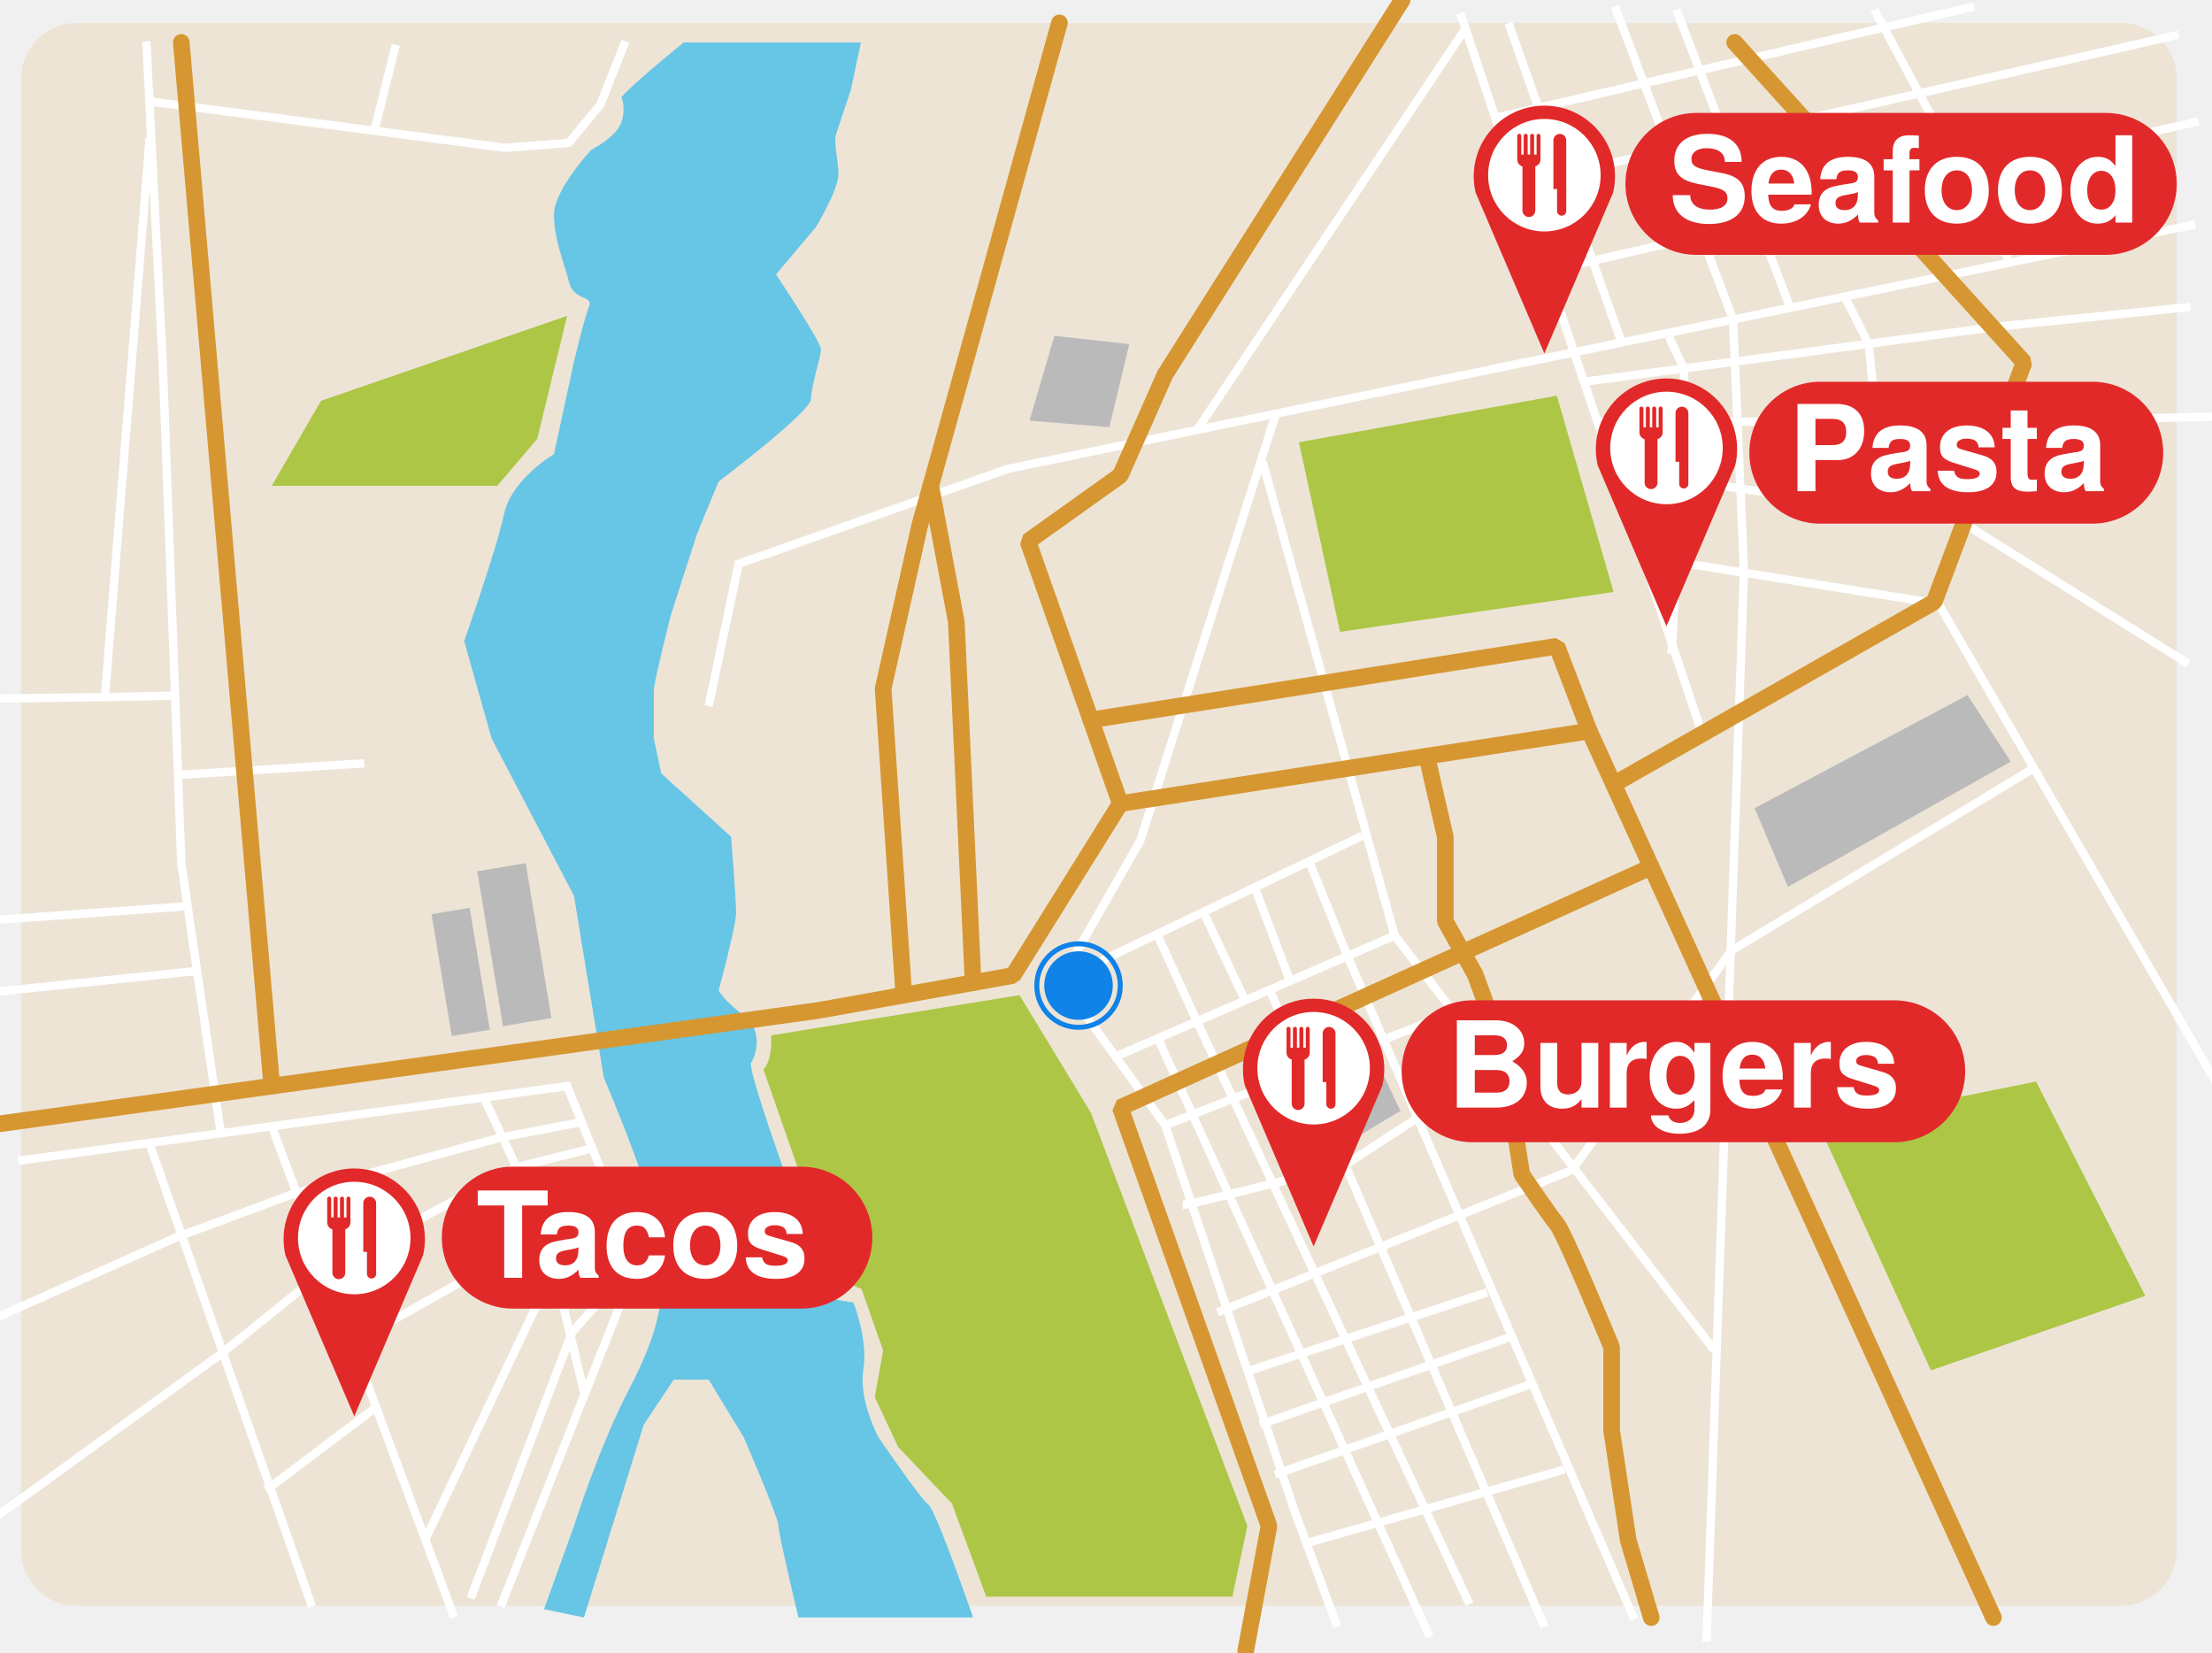
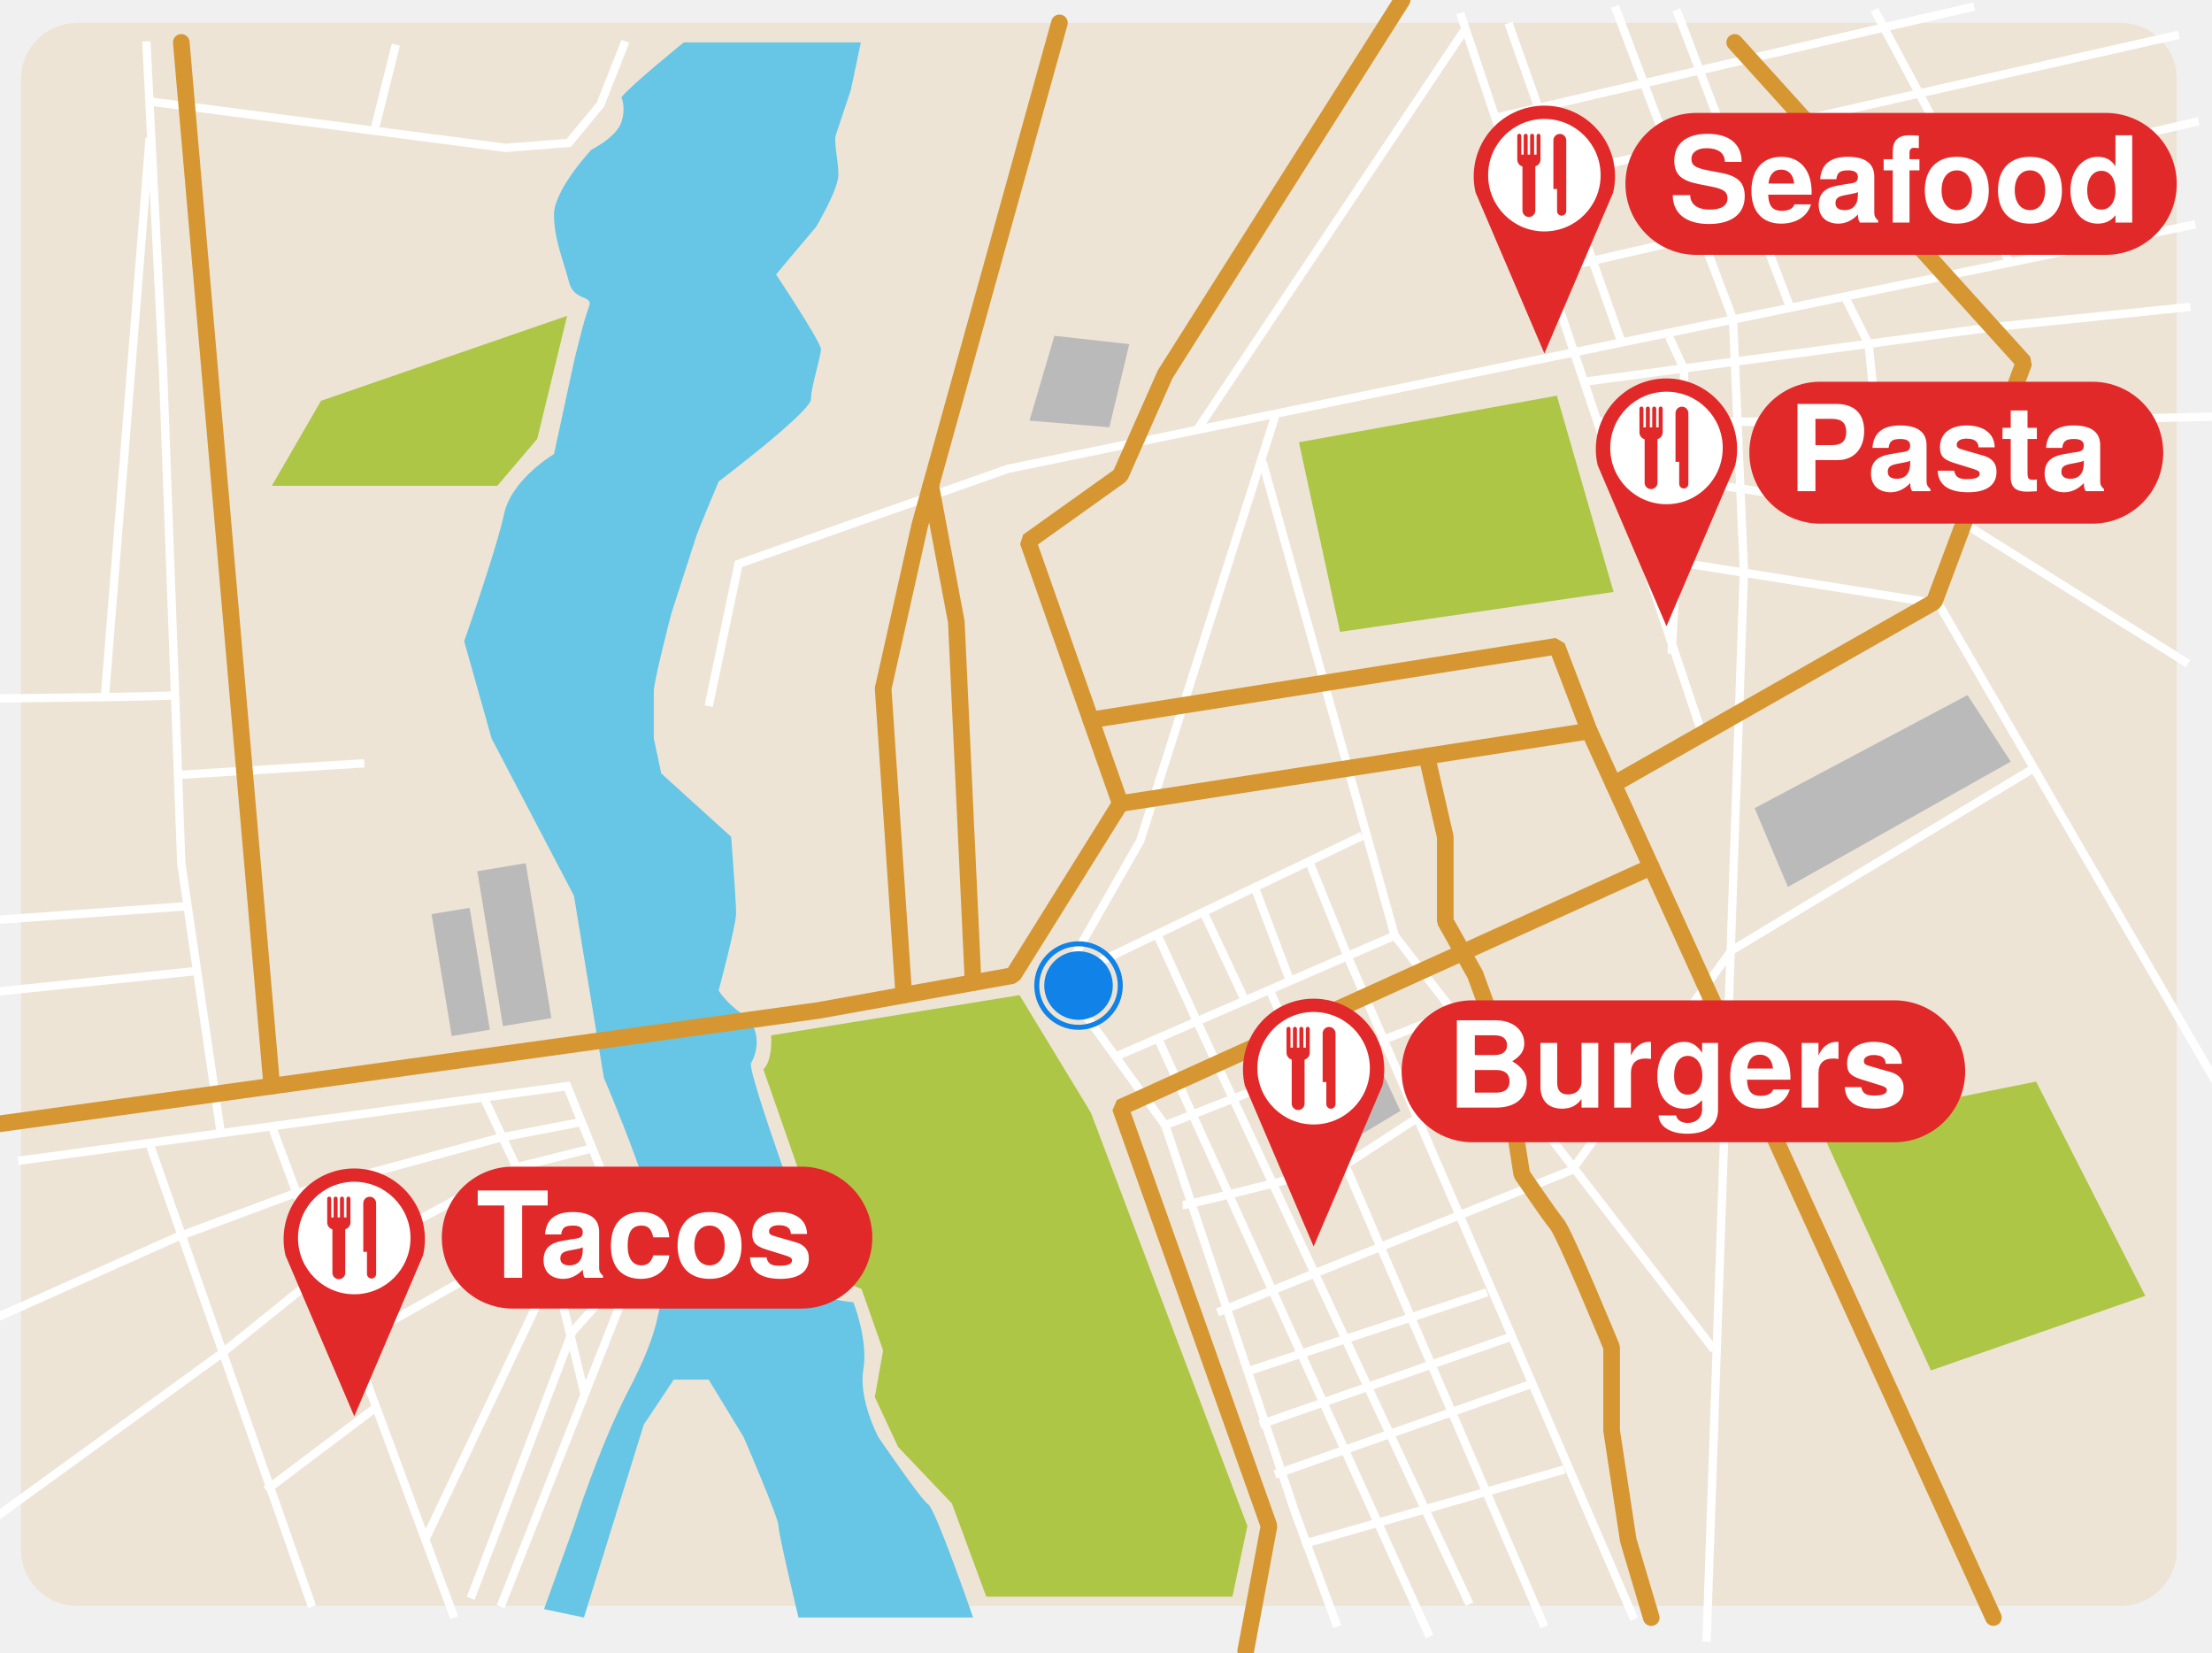
<svg xmlns="http://www.w3.org/2000/svg" id="map" viewBox="0 0 1330 993.77">
  <defs>
    <style>
-         .mapFoodCuisineCls-1 {
-             fill: #ede4d6;
-         }
-         
-         .mapFoodCuisineCls-2 {
-             fill: #67c5e5;
-         }
-         
-         .mapFoodCuisineCls-3 {
-             fill: #adc646;
-         }
-         
-         .mapFoodCuisineCls-13,
-         .mapFoodCuisineCls-4,
-         .mapFoodCuisineCls-6 {
-             fill: none;
-         }
-         
-         .mapFoodCuisineCls-4 {
-             stroke: #fff;
-             stroke-width: 5px;
-         }
-         
-         .mapFoodCuisineCls-13,
-         .mapFoodCuisineCls-4 {
-             stroke-miterlimit: 10;
-         }
-         
-         .mapFoodCuisineCls-5 {
-             fill: #bababa;
-         }
-         
-         .mapFoodCuisineCls-6 {
-             stroke: #d69732;
-             stroke-linecap: round;
-             stroke-linejoin: bevel;
-             stroke-width: 10px;
-         }
-         
-         .mapFoodCuisineCls-7 {
-             fill: #e22929;
-         }
-         
-         .mapFoodCuisineCls-8,
-         .mapFoodCuisineCls-9 {
-             fill: #fff;
-         }
-         
-         .mapFoodCuisineCls-9 {
-             font-size: 72px;
-             font-family: Helvetica Neue;
-             font-weight: 700;
-         }
-         
-         .mapFoodCuisineCls-10 {
-             letter-spacing: -2px;
-         }
-         
-         .mapFoodCuisineCls-11 {
-             letter-spacing: -7px;
-         }
-         
-         .mapFoodCuisineCls-12 {
-             fill: #1082e8;
-         }
-         
-         .mapFoodCuisineCls-13 {
-             stroke: #1082e8;
-             stroke-width: 3px;
-         }
+             .mapFoodCuisineCls-1 {
+                 fill: #ede4d6;
+             }
+ 
+             .mapFoodCuisineCls-2 {
+                 fill: #67c5e5;
+             }
+ 
+             .mapFoodCuisineCls-3 {
+                 fill: #adc646;
+             }
+ 
+             .mapFoodCuisineCls-13,
+             .mapFoodCuisineCls-4,
+             .mapFoodCuisineCls-6 {
+                 fill: none;
+             }
+ 
+             .mapFoodCuisineCls-4 {
+                 stroke: #fff;
+                 stroke-width: 5px;
+             }
+ 
+             .mapFoodCuisineCls-13,
+             .mapFoodCuisineCls-4 {
+                 stroke-miterlimit: 10;
+             }
+ 
+             .mapFoodCuisineCls-5 {
+                 fill: #bababa;
+             }
+ 
+             .mapFoodCuisineCls-6 {
+                 stroke: #d69732;
+                 stroke-linecap: round;
+                 stroke-linejoin: bevel;
+                 stroke-width: 10px;
+             }
+ 
+             .mapFoodCuisineCls-7 {
+                 fill: #e22929;
+             }
+ 
+             .mapFoodCuisineCls-8,
+             .mapFoodCuisineCls-9 {
+                 fill: #fff;
+             }
+ 
+             .mapFoodCuisineCls-9 {
+                 font-size: 72px;
+                 font-family: Helvetica Neue;
+                 font-weight: 700;
+             }
+ 
+             .mapFoodCuisineCls-10 {
+                 letter-spacing: -2px;
+             }
+ 
+             .mapFoodCuisineCls-11 {
+                 letter-spacing: -7px;
+             }
+ 
+             .mapFoodCuisineCls-12 {
+                 fill: #1082e8;
+             }
+ 
+             .mapFoodCuisineCls-13 {
+                 stroke: #1082e8;
+                 stroke-width: 3px;
+             }
        </style>
  </defs>
  <rect class="mapFoodCuisineCls-1" x="12.65" y="13.75" width="1296.16" height="951.7" rx="33.69" ry="33.69" />
  <path class="mapFoodCuisineCls-2" d="M411.1,25.5s-31.5,25.5-37.5,33c0,0,3,6,0,15s-18,16.5-18,16.5-22.5,24-22.5,39,6,28.5,9,40.5,15,7.5,12,15-9,33-9,33l-12,55.5s-25.5,15-30,36-24,76.5-24,76.5l16.5,58.5,49.5,94.5,18,109.49s37.5,87,36,112.49-3,40.5-21,75-33,81.95-33,81.95l-18,50,24,5,36-116,18-27h21l21,34.5s21,48.4,21,53.45,12,55.05,12,55.05h105s-22.5-65-27-68-30-40.5-30-40.5-12-22.5-9-40.5-6-40.5-6-40.5-18-1.5-18-6-4.5-19.5-4.5-19.5-42-114-39-118.49,7.5-19.5-4.5-28.5-15-15-15-15,10.5-39,10.5-46.5-3-45.87-3-45.87L397.6,465l-4.5-21v-28.5c0-6,10.5-46.5,10.5-46.5s13.5-42,15-46.5,13.5-33,13.5-33,55.5-42,55.5-49.5,6-25.5,6-30-27-45-27-45c7.5-9,24-28.5,24-28.5S504.1,114,504.1,105s-3-19.5-1.5-24l9-27,6-28.5H411.1Z" />
-   <path class="mapFoodCuisineCls-3" d="M463.64,622.47s1.17,14.93-4.64,20.42l44,126,15,6,13,37-5,28,14,30,32.36,34,20.64,56H741l9-42.48L655.89,668.89,613,598.26Z" />
-   <polygon class="mapFoodCuisineCls-3" points="805.73 379.88 970.18 355.88 936.08 237.88 781 265.88 805.73 379.88" />
-   <polygon class="mapFoodCuisineCls-3" points="341 189.88 323 263.88 299 292.06 163.43 292.06 193 240.97 341 189.88" />
-   <polygon class="mapFoodCuisineCls-3" points="1093.59 676.47 1161 823.88 1289.88 779.07 1224.24 650.23 1093.59 676.47" />
  <polyline class="mapFoodCuisineCls-4" points="10.86 697.88 341 652.97 375 737.06 375 779.07 301 965.88" />
  <polyline class="mapFoodCuisineCls-4" points="290.88 659.78 327.11 737.06 351.53 838.32" />
  <line class="mapFoodCuisineCls-4" x1="163.43" y1="677.13" x2="273.11" y2="972.46" />
  <line class="mapFoodCuisineCls-4" x1="89.74" y1="687.15" x2="187.61" y2="965.89" />
  <polyline class="mapFoodCuisineCls-4" points="348 674.88 301 683.88 176 717.88 106 743.88 -6 793.88" />
  <polyline class="mapFoodCuisineCls-4" points="354 690.88 310 701.88 195 763.88 133 813.88 -5 913.88" />
  <line class="mapFoodCuisineCls-4" x1="364" y1="708.89" x2="320" y2="722.89" />
  <path class="mapFoodCuisineCls-4" d="M372,727.89c-3-1-44,14-44,14l-115,65" />
  <polyline class="mapFoodCuisineCls-4" points="377 747.88 333 762.88 256 924.88" />
  <polyline class="mapFoodCuisineCls-4" points="375 765.88 344 800.88 283 960.88" />
  <line class="mapFoodCuisineCls-4" x1="225" y1="846.89" x2="160" y2="895.89" />
  <polyline class="mapFoodCuisineCls-4" points="133 682.88 109 518.88 98 221.88 88 24.89" />
  <line class="mapFoodCuisineCls-4" x1="107" y1="465.89" x2="219" y2="458.89" />
  <line class="mapFoodCuisineCls-4" x1="111" y1="544.89" y2="552.89" />
  <line class="mapFoodCuisineCls-4" x1="117" y1="583.89" x2="-9" y2="596.89" />
  <path class="mapFoodCuisineCls-4" d="M106,417.89c-3,1-106,2-106,2" />
  <line class="mapFoodCuisineCls-4" x1="63" y1="419.89" x2="90" y2="82.89" />
  <polyline class="mapFoodCuisineCls-4" points="89 60.88 304 88.89 342 85.89 361 62.88 376 24.89" />
  <line class="mapFoodCuisineCls-4" x1="225" y1="78.89" x2="238" y2="26.89" />
  <polyline class="mapFoodCuisineCls-4" points="1320 134.88 606 281.88 444.1 338.98 426.1 424.48" />
  <line class="mapFoodCuisineCls-4" x1="1023" y1="439.89" x2="878" y2="7.89" />
  <line class="mapFoodCuisineCls-4" x1="931" y1="162.89" x2="1322" y2="72.89" />
  <line class="mapFoodCuisineCls-4" x1="912" y1="110.89" x2="1310" y2="20.89" />
  <line class="mapFoodCuisineCls-4" x1="899" y1="70.89" x2="1187" y2="3.89" />
  <line class="mapFoodCuisineCls-4" x1="975" y1="205.89" x2="907" y2="13.89" />
  <polyline class="mapFoodCuisineCls-4" points="971 3.88 1042 191.88 1048.57 343.48 1026.07 986.95" />
  <line class="mapFoodCuisineCls-4" x1="1076" y1="183.89" x2="1008" y2="5.89" />
  <line class="mapFoodCuisineCls-4" x1="1209" y1="158.89" x2="1127" y2="5.89" />
  <polyline class="mapFoodCuisineCls-4" points="987.07 334.48 1165.57 362.98 1339.56 662.97" />
  <polyline class="mapFoodCuisineCls-4" points="967.58 281.99 1179.06 313.48 1315.56 398.98" />
  <polyline class="mapFoodCuisineCls-4" points="960.08 253.49 1200.06 253.49 1330.56 250.49" />
  <polyline class="mapFoodCuisineCls-4" points="952.58 229.49 1200.06 196.49 1317.06 184.49" />
  <polyline class="mapFoodCuisineCls-4" points="1003.57 202.49 1012.57 221.99 1012.57 254.99 1005.07 392.98" />
  <polyline class="mapFoodCuisineCls-4" points="1110.07 179.99 1123.57 206.99 1128.07 251.99 1129.57 304.49" />
  <line class="mapFoodCuisineCls-4" x1="720.09" y1="257.99" x2="880.58" y2="18" />
  <polyline class="mapFoodCuisineCls-4" points="804.08 977.95 778.59 908.96 700.59 676.47 637.59 589.47 685.59 505.48 766.59 250.49" />
  <polyline class="mapFoodCuisineCls-4" points="759.09 277.49 838.58 562.47 669.09 635.97" />
  <line class="mapFoodCuisineCls-4" x1="637.59" y1="589.47" x2="819.08" y2="502.47" />
  <polyline class="mapFoodCuisineCls-4" points="787.58 518.97 810.08 574.47 982.57 973.45" />
  <line class="mapFoodCuisineCls-4" x1="754.59" y1="533.97" x2="775.58" y2="589.47" />
  <line class="mapFoodCuisineCls-4" x1="724.59" y1="550.47" x2="748.59" y2="601.47" />
  <polyline class="mapFoodCuisineCls-4" points="696.09 562.47 720.09 614.97 883.58 964.45" />
  <line class="mapFoodCuisineCls-4" x1="838.58" y1="562.47" x2="1030.57" y2="811.46" />
  <line class="mapFoodCuisineCls-4" x1="763.59" y1="595.47" x2="928.58" y2="977.95" />
  <line class="mapFoodCuisineCls-4" x1="696.09" y1="623.97" x2="859.58" y2="983.95" />
  <line class="mapFoodCuisineCls-4" x1="700.59" y1="676.47" x2="873.08" y2="608.97" />
  <path class="mapFoodCuisineCls-4" d="M711.09,724.46c4.5,0,97.5-24,97.5-24l90-58.5" />
  <polyline class="mapFoodCuisineCls-4" points="732.09 788.96 945.08 703.47 1041.07 571.47 1222.56 461.98" />
  <line class="mapFoodCuisineCls-4" x1="748.59" y1="824.96" x2="894.08" y2="776.96" />
  <line class="mapFoodCuisineCls-4" x1="757.59" y1="856.46" x2="907.58" y2="803.96" />
  <line class="mapFoodCuisineCls-4" x1="766.59" y1="886.46" x2="919.58" y2="832.46" />
  <line class="mapFoodCuisineCls-4" x1="783.08" y1="928.45" x2="940.58" y2="883.46" />
+   <path class="mapFoodCuisineCls-3" d="M463.64,622.47s1.17,14.93-4.64,20.42l44,126,15,6,13,37-5,28,14,30,32.36,34,20.64,56H741l9-42.48L655.89,668.89,613,598.26Z" />
+   <polygon class="mapFoodCuisineCls-3" points="805.73 379.88 970.18 355.88 936.08 237.88 781 265.88 805.73 379.88" />
+   <polygon class="mapFoodCuisineCls-3" points="341 189.88 323 263.88 299 292.06 163.43 292.06 193 240.97 341 189.88" />
+   <polygon class="mapFoodCuisineCls-3" points="1093.59 676.47 1161 823.88 1289.88 779.07 1224.24 650.23 1093.59 676.47" />
  <rect class="mapFoodCuisineCls-5" x="294.45" y="520.77" width="29.53" height="94.41" transform="translate(-88.66 58.16) rotate(-9.41)" />
  <rect class="mapFoodCuisineCls-5" x="265.34" y="547.21" width="23.24" height="74.31" transform="translate(-91.77 53.11) rotate(-9.41)" />
  <polygon class="mapFoodCuisineCls-5" points="619 252.88 667 256.88 679 206.88 634 201.88 619 252.88" />
  <polygon class="mapFoodCuisineCls-5" points="798 651.88 812 685.88 842 667.88 827 635.88 798 651.88" />
  <polygon class="mapFoodCuisineCls-5" points="1075 533.22 1209 457.88 1183 417.88 1055 485.88 1075 533.22" />
  <polyline class="mapFoodCuisineCls-6" points="-6.35 676.47 492.1 607.47 609.09 586.47 673.59 483.11 618.09 325.48 673.59 285.88 700.59 224.99 843.08 0" />
  <polyline class="mapFoodCuisineCls-6" points="673.59 483.11 955.58 439.48 1198.56 972.46" />
  <polyline class="mapFoodCuisineCls-6" points="655.89 432.84 936.08 388.48 955.58 439.48" />
  <polyline class="mapFoodCuisineCls-6" points="992.84 521.22 673.59 665.88 763 917.41 749 992.46" />
  <path class="mapFoodCuisineCls-6" d="M857.87,454.59L869,503.11v50.78l18,32,16,44L915,706s16.15,23.92,21.08,29.92,32.92,74,32.92,74v50l10,66,13.84,46.57" />
  <polyline class="mapFoodCuisineCls-6" points="543.43 598.26 531 413.98 553 315.88 637 13.75" />
  <polyline class="mapFoodCuisineCls-6" points="585.09 590.78 575 373.88 559.62 292.06" />
  <polyline class="mapFoodCuisineCls-6" points="1043 25.5 1217 217.88 1163 361.88 970.18 471.52" />
  <line class="mapFoodCuisineCls-6" x1="163.43" y1="652.97" x2="109" y2="25.5" />
-   <rect class="mapFoodCuisineCls-7" x="977.32" y="67.89" width="331.48" height="85.33" rx="42.67" ry="42.67" />
-   <rect class="mapFoodCuisineCls-7" x="1051.82" y="229.49" width="248.85" height="85.33" rx="42.67" ry="42.67" />
-   <rect class="mapFoodCuisineCls-7" x="842.75" y="601.39" width="338.85" height="85.33" rx="42.67" ry="42.67" />
-   <rect class="mapFoodCuisineCls-7" x="265.65" y="701.38" width="258.85" height="85.33" rx="42.67" ry="42.67" />
  <path class="mapFoodCuisineCls-7" d="M213,702.48h0a42.49,42.49,0,0,1,41.35,52.26L213,851.44l-41.35-96.7A42.49,42.49,0,0,1,213,702.48Z" />
  <circle class="mapFoodCuisineCls-8" cx="213" cy="744.29" r="33.82" />
  <path class="mapFoodCuisineCls-7" d="M222.3,719.47a3.87,3.87,0,0,0-3.87,3.87v29.27h2.21v13.26a2.76,2.76,0,0,0,5.52,0V723.34A3.87,3.87,0,0,0,222.3,719.47Z" />
  <path class="mapFoodCuisineCls-7" d="M209.5,719.4a1.2,1.2,0,0,0-1.2,1.2v11.32h-1.47V720.6a1.2,1.2,0,1,0-2.4,0v11.32H203V720.6a1.2,1.2,0,1,0-2.4,0v11.32h-1.46V720.6a1.2,1.2,0,1,0-2.4,0v14.46h0a4.27,4.27,0,0,0,3.12,4v26.3a3.87,3.87,0,0,0,7.73,0V739a4.27,4.27,0,0,0,3.12-4h0V720.6A1.2,1.2,0,0,0,209.5,719.4Z" />
+   <rect class="mapFoodCuisineCls-7" x="265.65" y="701.38" width="258.85" height="85.33" rx="42.67" ry="42.67" />
+   <text class="mapFoodCuisineCls-9" transform="translate(286.23 768.21)">Tacos</text>
  <path class="mapFoodCuisineCls-7" d="M789.83,600.4h0a42.49,42.49,0,0,1,41.35,52.26l-41.35,96.7-41.35-96.7A42.49,42.49,0,0,1,789.83,600.4Z" />
  <circle class="mapFoodCuisineCls-8" cx="789.83" cy="642.21" r="33.82" />
  <path class="mapFoodCuisineCls-7" d="M799.13,617.4a3.87,3.87,0,0,0-3.87,3.87v29.27h2.21v13.26a2.76,2.76,0,1,0,5.52,0V621.26A3.87,3.87,0,0,0,799.13,617.4Z" />
  <path class="mapFoodCuisineCls-7" d="M786.33,617.32a1.2,1.2,0,0,0-1.2,1.2v11.32h-1.47V618.52a1.2,1.2,0,1,0-2.4,0v11.32H779.8V618.52a1.2,1.2,0,1,0-2.4,0v11.32h-1.46V618.52a1.2,1.2,0,1,0-2.4,0V633h0a4.27,4.27,0,0,0,3.12,4v26.3a3.87,3.87,0,1,0,7.73,0v-26.3a4.27,4.27,0,0,0,3.12-4h0V618.52A1.2,1.2,0,0,0,786.33,617.32Z" />
+   <rect class="mapFoodCuisineCls-7" x="842.75" y="601.39" width="338.85" height="85.33" rx="42.67" ry="42.67" />
+   <text class="mapFoodCuisineCls-9" transform="translate(870.05 665.89)">Burgers</text>
  <path class="mapFoodCuisineCls-7" d="M1002,227.51h0a42.49,42.49,0,0,1,41.35,52.26L1002,376.47l-41.35-96.7A42.49,42.49,0,0,1,1002,227.51Z" />
  <circle class="mapFoodCuisineCls-8" cx="1002" cy="269.31" r="33.82" />
  <path class="mapFoodCuisineCls-7" d="M1011.3,244.5a3.87,3.87,0,0,0-3.87,3.87v29.27h2.21v13.26a2.76,2.76,0,1,0,5.52,0V248.36A3.87,3.87,0,0,0,1011.3,244.5Z" />
  <path class="mapFoodCuisineCls-7" d="M998.5,244.42a1.2,1.2,0,0,0-1.2,1.2v11.32h-1.47V245.62a1.2,1.2,0,1,0-2.4,0v11.32H992V245.62a1.2,1.2,0,1,0-2.4,0v11.32h-1.46V245.62a1.2,1.2,0,1,0-2.4,0v14.46h0a4.27,4.27,0,0,0,3.12,4v26.3a3.87,3.87,0,0,0,7.73,0V264a4.27,4.27,0,0,0,3.12-4h0V245.62A1.2,1.2,0,0,0,998.5,244.42Z" />
+   <rect class="mapFoodCuisineCls-7" x="1051.82" y="229.49" width="248.85" height="85.33" rx="42.67" ry="42.67" />
+   <text class="mapFoodCuisineCls-9" transform="translate(1075.29 295.31)">Pasta</text>
  <path class="mapFoodCuisineCls-7" d="M928.58,63.51h0a42.49,42.49,0,0,1,41.35,52.26l-41.35,96.7-41.35-96.7A42.49,42.49,0,0,1,928.58,63.51Z" />
  <circle class="mapFoodCuisineCls-8" cx="928.58" cy="105.32" r="33.82" />
  <path class="mapFoodCuisineCls-7" d="M937.87,80.5A3.87,3.87,0,0,0,934,84.37v29.27h2.21V126.9a2.76,2.76,0,0,0,5.52,0V84.37A3.87,3.87,0,0,0,937.87,80.5Z" />
  <path class="mapFoodCuisineCls-7" d="M925.08,80.43a1.2,1.2,0,0,0-1.2,1.2V92.95h-1.47V81.63a1.2,1.2,0,1,0-2.4,0V92.95h-1.47V81.63a1.2,1.2,0,1,0-2.4,0V92.95h-1.46V81.63a1.2,1.2,0,1,0-2.4,0V96.09h0a4.27,4.27,0,0,0,3.12,4v26.3a3.87,3.87,0,1,0,7.73,0V100a4.27,4.27,0,0,0,3.12-4h0V81.63A1.2,1.2,0,0,0,925.08,80.43Z" />
+   <rect class="mapFoodCuisineCls-7" x="977.32" y="67.89" width="331.48" height="85.33" rx="42.67" ry="42.67" />
  <text class="mapFoodCuisineCls-9" transform="translate(1003.47 133.81)">Seafood</text>
-   <text class="mapFoodCuisineCls-9" transform="translate(1075.29 295.31)">Pasta</text>
-   <text class="mapFoodCuisineCls-9" transform="translate(870.05 665.89)">Bu
-         <tspan class="mapFoodCuisineCls-10" x="93.38" y="0">r</tspan>
-     <tspan x="119.37" y="0">gers</tspan>
-   </text>
-   <text class="mapFoodCuisineCls-9" transform="translate(286.23 768.21)">
-     <tspan class="mapFoodCuisineCls-11" x="0" y="0">T</tspan>
-     <tspan x="36" y="0">acos</tspan>
-   </text>
-   <circle class="mapFoodCuisineCls-12" cx="648.48" cy="592.51" r="20.61" />
-   <circle class="mapFoodCuisineCls-13" cx="648.48" cy="592.51" r="25.11" />
+   <g id="currentLocation">
+     <circle class="mapFoodCuisineCls-12" cx="648.48" cy="592.51" r="20.61" />
+     <circle class="mapFoodCuisineCls-13" cx="648.48" cy="592.51" r="25.11" />
+   </g>
</svg>
